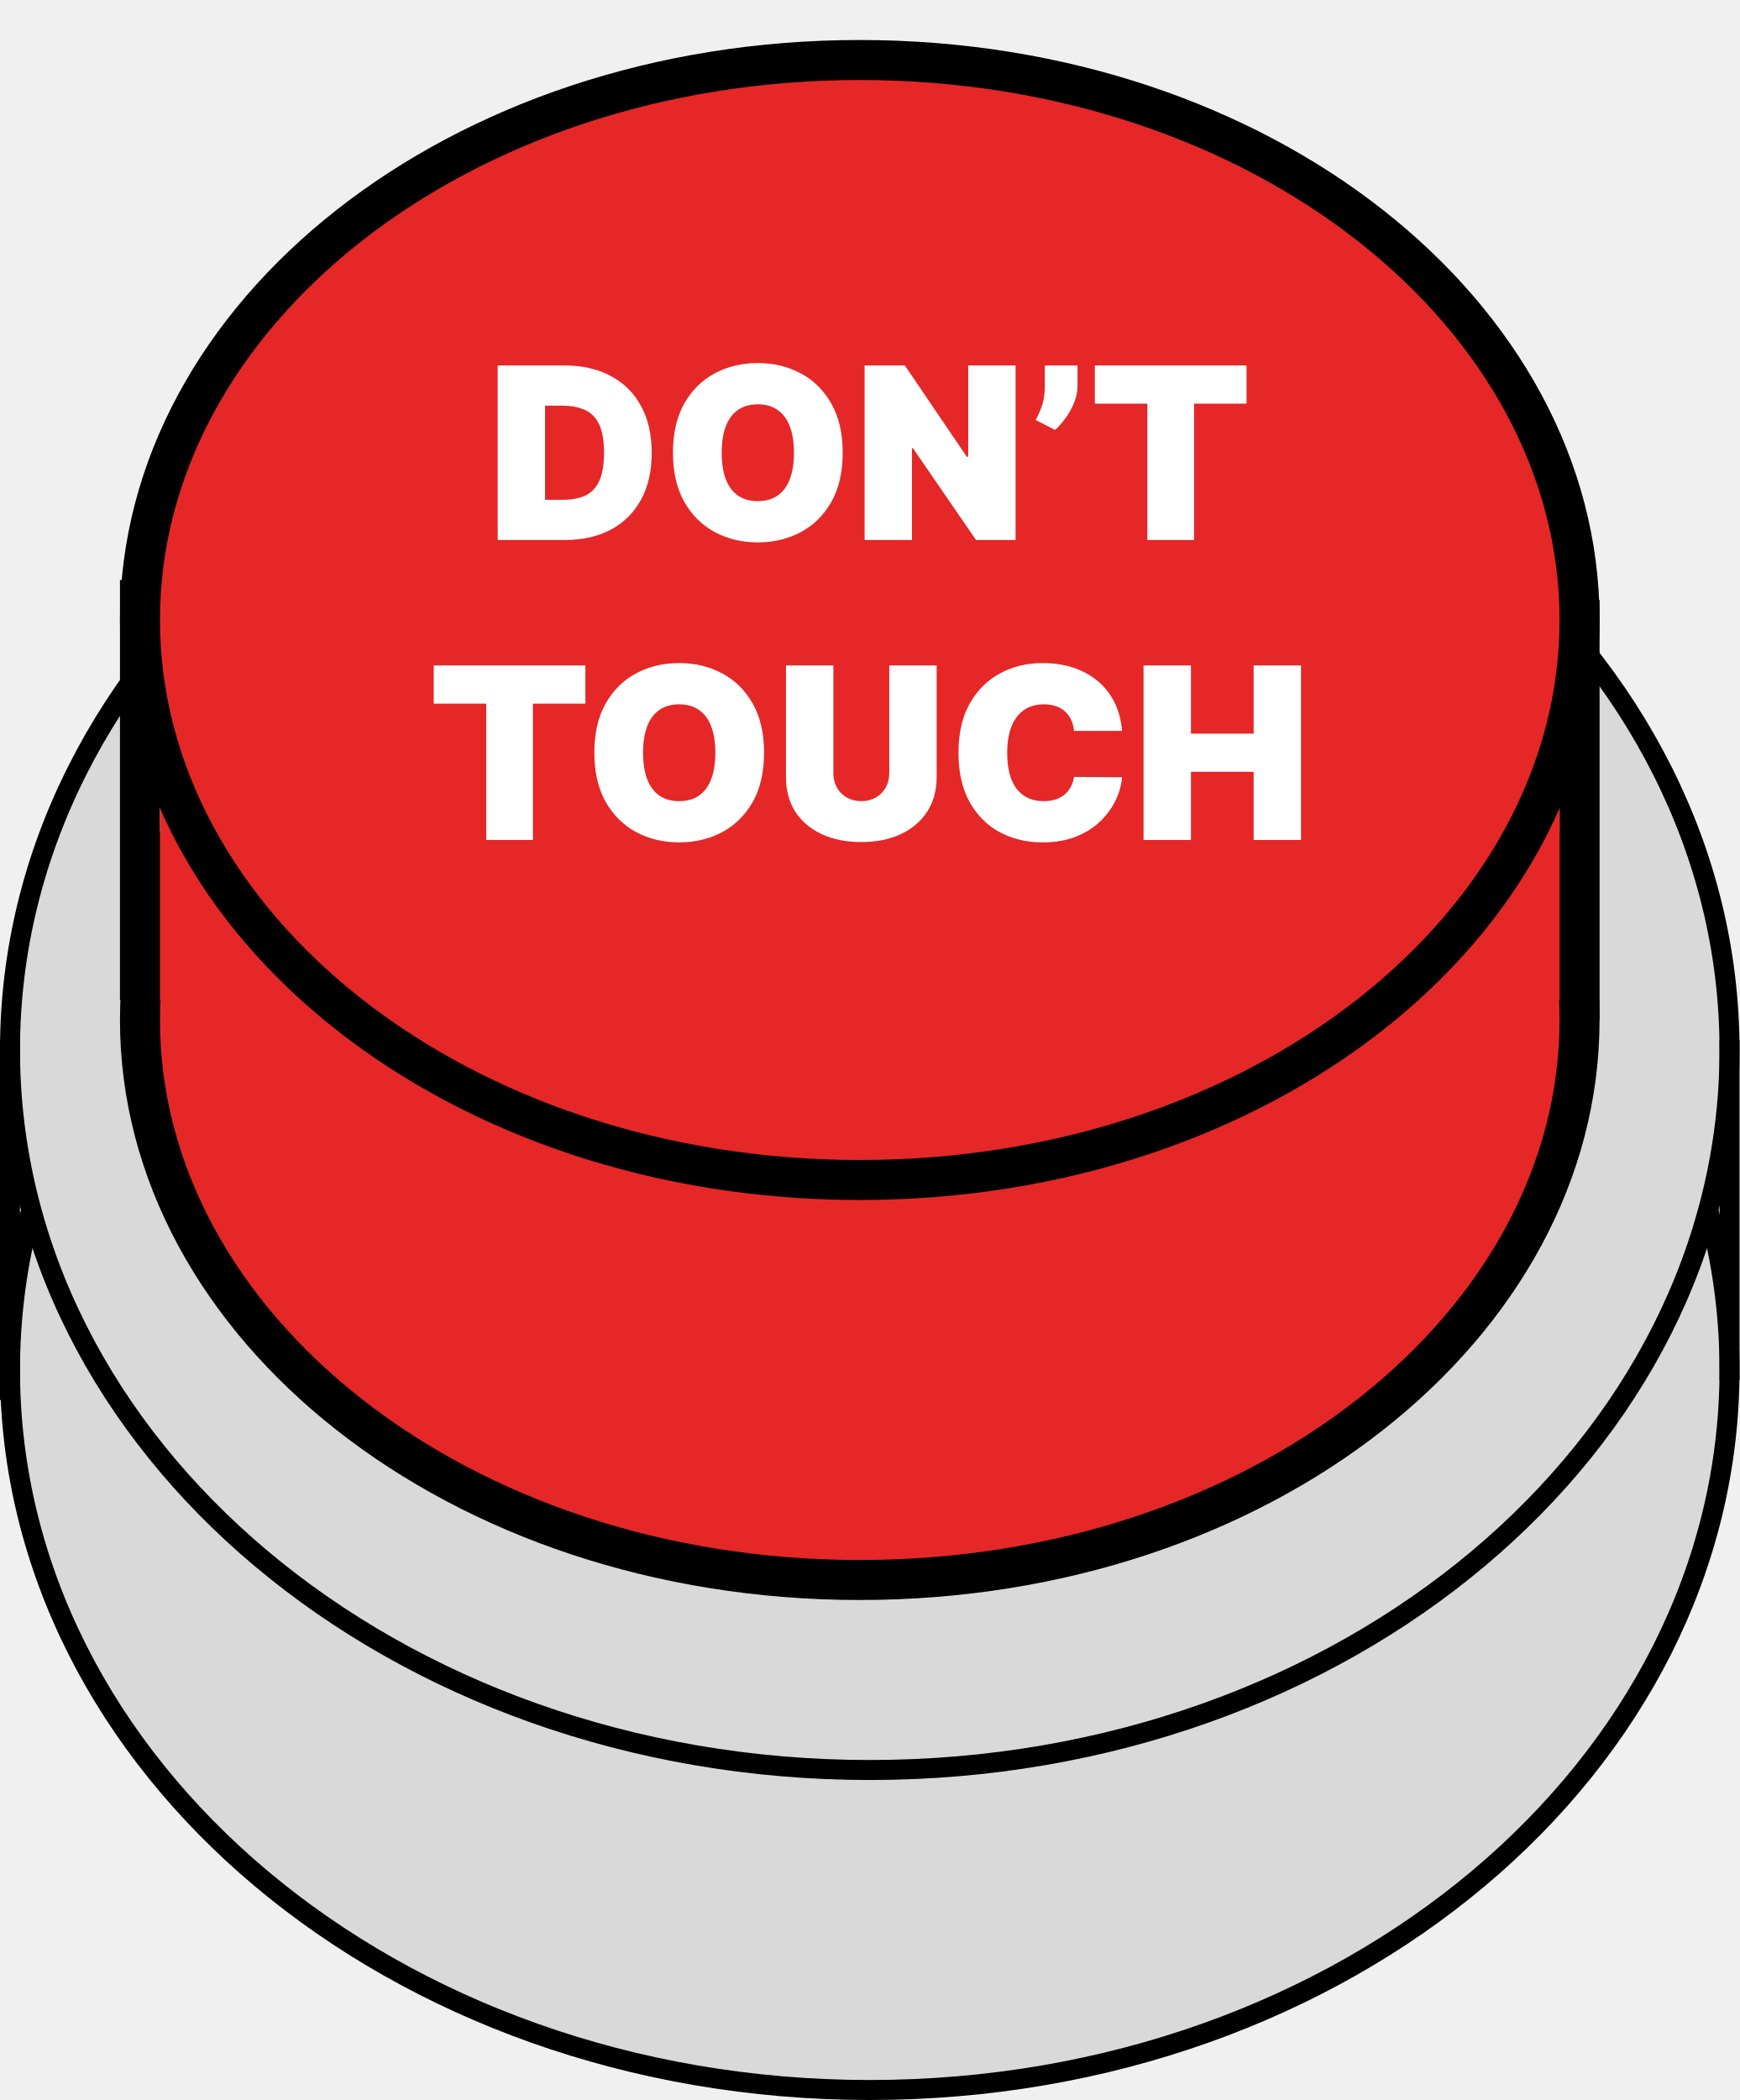
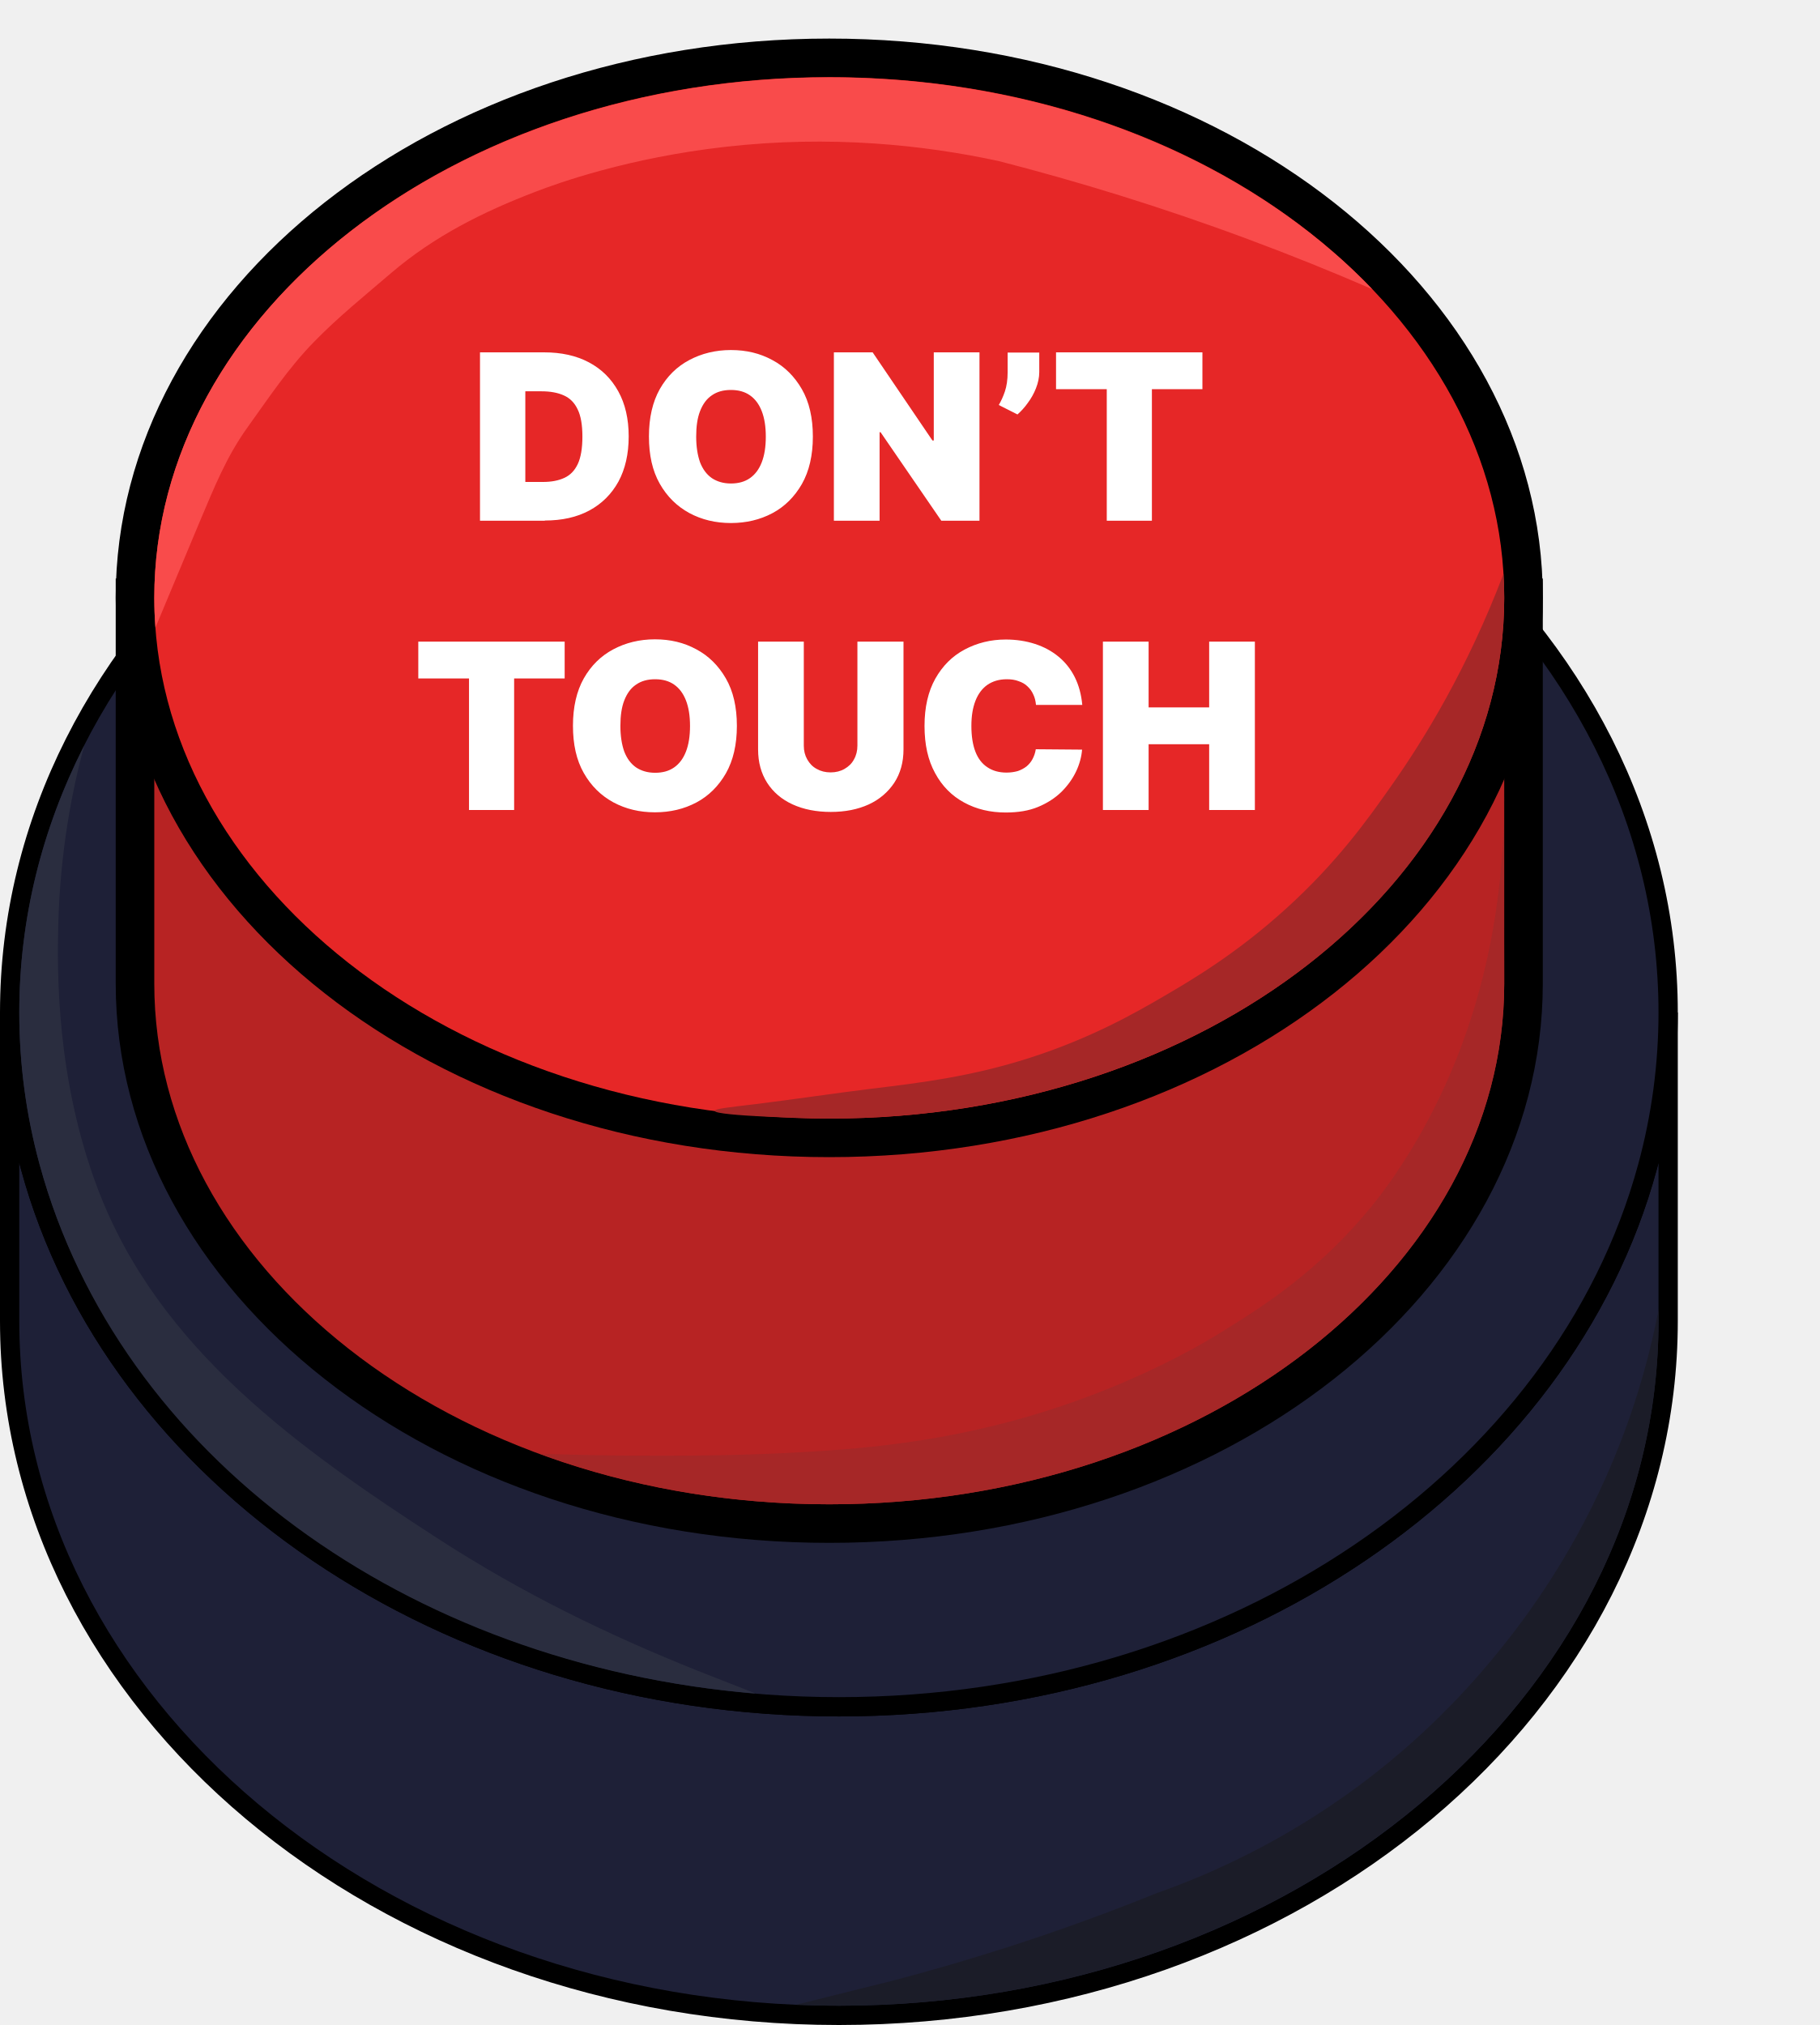
- <svg xmlns="http://www.w3.org/2000/svg" width="87" height="105" viewBox="0 0 87 105" fill="none">
-   <path d="M86.5 68.5C86.5 88.304 67.334 104.5 43.5 104.5C19.666 104.5 0.5 88.304 0.5 68.5C0.5 48.696 19.666 32.5 43.5 32.5C67.334 32.5 86.5 48.696 86.5 68.5Z" fill="#D9D9D9" stroke="black" />
-   <path d="M86.5 52.5C86.5 72.304 67.334 88.5 43.5 88.5C19.666 88.5 0.5 72.304 0.5 52.5C0.5 32.696 19.666 16.5 43.5 16.5C67.334 16.5 86.5 32.696 86.5 52.5Z" fill="#D9D9D9" stroke="black" />
-   <line x1="0.5" y1="52" x2="0.5" y2="70" stroke="black" />
-   <line x1="86.5" y1="52" x2="86.5" y2="69" stroke="black" />
-   <path d="M79 51C79 66.251 63.123 79 43 79C22.877 79 7 66.251 7 51C7 35.749 22.877 23 43 23C63.123 23 79 35.749 79 51Z" fill="#E62727" stroke="black" stroke-width="2" />
-   <line x1="7" y1="50" x2="7" y2="29" stroke="black" stroke-width="2" />
-   <line x1="79" y1="51" x2="79" y2="30" stroke="black" stroke-width="2" />
-   <rect x="8" y="26" width="70" height="24" fill="#E62727" />
-   <path d="M79 31C79 46.251 63.123 59 43 59C22.877 59 7 46.251 7 31C7 15.749 22.877 3 43 3C63.123 3 79 15.749 79 31Z" fill="#E62727" stroke="black" stroke-width="2" />
-   <path d="M28.249 27H24.891V18.273H28.215C29.112 18.273 29.888 18.447 30.541 18.797C31.197 19.143 31.703 19.643 32.058 20.297C32.416 20.947 32.595 21.727 32.595 22.636C32.595 23.546 32.418 24.327 32.062 24.98C31.707 25.631 31.204 26.131 30.554 26.48C29.903 26.827 29.135 27 28.249 27ZM27.26 24.989H28.163C28.595 24.989 28.963 24.919 29.267 24.78C29.574 24.641 29.807 24.401 29.966 24.06C30.128 23.719 30.209 23.244 30.209 22.636C30.209 22.028 30.126 21.554 29.962 21.213C29.8 20.872 29.561 20.632 29.246 20.493C28.933 20.354 28.55 20.284 28.095 20.284H27.26V24.989ZM42.146 22.636C42.146 23.608 41.957 24.428 41.579 25.095C41.201 25.76 40.691 26.264 40.049 26.608C39.407 26.949 38.691 27.119 37.902 27.119C37.106 27.119 36.387 26.947 35.745 26.604C35.106 26.257 34.598 25.751 34.22 25.087C33.845 24.419 33.657 23.602 33.657 22.636C33.657 21.665 33.845 20.847 34.22 20.182C34.598 19.514 35.106 19.01 35.745 18.669C36.387 18.325 37.106 18.153 37.902 18.153C38.691 18.153 39.407 18.325 40.049 18.669C40.691 19.01 41.201 19.514 41.579 20.182C41.957 20.847 42.146 21.665 42.146 22.636ZM39.709 22.636C39.709 22.114 39.639 21.673 39.5 21.315C39.363 20.954 39.16 20.682 38.89 20.497C38.623 20.31 38.294 20.216 37.902 20.216C37.51 20.216 37.179 20.31 36.909 20.497C36.642 20.682 36.439 20.954 36.299 21.315C36.163 21.673 36.095 22.114 36.095 22.636C36.095 23.159 36.163 23.601 36.299 23.962C36.439 24.32 36.642 24.592 36.909 24.78C37.179 24.965 37.51 25.057 37.902 25.057C38.294 25.057 38.623 24.965 38.89 24.78C39.16 24.592 39.363 24.32 39.5 23.962C39.639 23.601 39.709 23.159 39.709 22.636ZM50.793 18.273V27H48.816L45.663 22.415H45.611V27H43.242V18.273H45.254L48.356 22.841H48.424V18.273H50.793ZM53.891 18.273V19.296C53.891 19.574 53.834 19.852 53.721 20.131C53.61 20.406 53.468 20.663 53.295 20.902C53.124 21.138 52.948 21.335 52.766 21.494L51.795 21C51.914 20.796 52.021 20.558 52.114 20.288C52.208 20.018 52.255 19.688 52.255 19.296V18.273H53.891ZM54.758 20.182V18.273H62.343V20.182H59.718V27H57.383V20.182H54.758ZM21.693 35.182V33.273H29.278V35.182H26.653V42H24.318V35.182H21.693ZM38.214 37.636C38.214 38.608 38.025 39.428 37.648 40.095C37.27 40.76 36.76 41.264 36.118 41.608C35.476 41.949 34.76 42.119 33.97 42.119C33.175 42.119 32.456 41.947 31.814 41.604C31.174 41.257 30.666 40.751 30.288 40.087C29.913 39.419 29.726 38.602 29.726 37.636C29.726 36.665 29.913 35.847 30.288 35.182C30.666 34.514 31.174 34.01 31.814 33.669C32.456 33.325 33.175 33.153 33.97 33.153C34.76 33.153 35.476 33.325 36.118 33.669C36.76 34.01 37.27 34.514 37.648 35.182C38.025 35.847 38.214 36.665 38.214 37.636ZM35.777 37.636C35.777 37.114 35.707 36.673 35.568 36.315C35.432 35.955 35.228 35.682 34.959 35.497C34.692 35.31 34.362 35.216 33.97 35.216C33.578 35.216 33.247 35.31 32.977 35.497C32.71 35.682 32.507 35.955 32.368 36.315C32.231 36.673 32.163 37.114 32.163 37.636C32.163 38.159 32.231 38.601 32.368 38.962C32.507 39.32 32.71 39.592 32.977 39.78C33.247 39.965 33.578 40.057 33.97 40.057C34.362 40.057 34.692 39.965 34.959 39.78C35.228 39.592 35.432 39.32 35.568 38.962C35.707 38.601 35.777 38.159 35.777 37.636ZM44.475 33.273H46.845V38.864C46.845 39.528 46.685 40.104 46.367 40.59C46.052 41.072 45.612 41.446 45.046 41.71C44.481 41.972 43.825 42.102 43.078 42.102C42.325 42.102 41.666 41.972 41.1 41.71C40.535 41.446 40.095 41.072 39.779 40.59C39.467 40.104 39.31 39.528 39.31 38.864V33.273H41.68V38.659C41.68 38.929 41.739 39.17 41.859 39.383C41.978 39.594 42.143 39.758 42.353 39.878C42.566 39.997 42.808 40.057 43.078 40.057C43.35 40.057 43.592 39.997 43.802 39.878C44.012 39.758 44.177 39.594 44.296 39.383C44.416 39.17 44.475 38.929 44.475 38.659V33.273ZM56.118 36.545H53.715C53.698 36.347 53.653 36.166 53.579 36.004C53.508 35.842 53.408 35.703 53.28 35.587C53.155 35.467 53.003 35.376 52.824 35.314C52.645 35.249 52.442 35.216 52.215 35.216C51.817 35.216 51.481 35.312 51.205 35.506C50.932 35.699 50.725 35.976 50.583 36.337C50.444 36.697 50.374 37.131 50.374 37.636C50.374 38.17 50.445 38.618 50.587 38.979C50.732 39.337 50.941 39.606 51.214 39.788C51.486 39.967 51.815 40.057 52.198 40.057C52.417 40.057 52.613 40.03 52.786 39.976C52.959 39.919 53.11 39.838 53.238 39.733C53.366 39.628 53.469 39.501 53.549 39.354C53.631 39.203 53.687 39.034 53.715 38.847L56.118 38.864C56.09 39.233 55.986 39.609 55.807 39.993C55.628 40.374 55.374 40.726 55.045 41.05C54.718 41.371 54.313 41.629 53.83 41.825C53.347 42.021 52.786 42.119 52.147 42.119C51.346 42.119 50.627 41.947 49.991 41.604C49.357 41.26 48.856 40.754 48.486 40.087C48.12 39.419 47.937 38.602 47.937 37.636C47.937 36.665 48.124 35.847 48.499 35.182C48.874 34.514 49.38 34.01 50.016 33.669C50.653 33.325 51.363 33.153 52.147 33.153C52.698 33.153 53.205 33.229 53.668 33.379C54.131 33.53 54.538 33.75 54.887 34.04C55.236 34.327 55.518 34.68 55.731 35.101C55.944 35.521 56.073 36.003 56.118 36.545ZM57.193 42V33.273H59.563V36.682H62.699V33.273H65.068V42H62.699V38.591H59.563V42H57.193Z" fill="white" />
+ <svg xmlns="http://www.w3.org/2000/svg" id="Button1" viewBox="0 0 94.34 105">
+   <defs>
+     <style>
+       .cls-1 {
+         fill: #b72323;
+       }
+ 
+       .cls-1, .cls-2 {
+         stroke-width: 2px;
+       }
+ 
+       .cls-1, .cls-2, .cls-3 {
+         stroke: #000;
+       }
+ 
+       .cls-4 {
+         fill: #a62727;
+       }
+ 
+       .cls-4, .cls-5, .cls-6, .cls-7, .cls-8 {
+         stroke-width: 0px;
+       }
+ 
+       .cls-2 {
+         fill: #e62727;
+       }
+ 
+       .cls-5 {
+         fill: #1b1c28;
+       }
+ 
+       .cls-3 {
+         fill: #1e2037;
+       }
+ 
+       .cls-6 {
+         fill: #f94b4b;
+       }
+ 
+       .cls-7 {
+         fill: #fff;
+       }
+ 
+       .cls-8 {
+         fill: #2a2d3f;
+       }
+     </style>
+   </defs>
+   <g id="Bot_blue">
+     <path class="cls-3" d="M86.5,52.5v16c0,19.8-19.17,36-43,36S.5,88.3.5,68.5v-16c0,2.75.37,5.43,1.07,8,4.34,15.99,21.41,28,41.93,28s37.59-12.01,41.93-28c.7-2.57,1.07-5.25,1.07-8Z" />
+     <path class="cls-5" d="M86,67.89v.61c0,19.58-19.07,35.5-42.5,35.5-.75,0-1.49-.02-2.22-.05,1.65-.41,3.29-.82,4.94-1.23,1.92-.5,3.91-1.08,5.98-1.74,2.78-.89,5.38-1.85,7.79-2.82,2.77-.98,6.53-2.65,10.45-5.55,3.29-2.44,5.68-5,7.34-7.07,1.99-2.45,4.39-6,6.21-10.66,1-2.55,1.62-4.93,2.02-6.99Z" />
+   </g>
+   <g id="Top_blue">
+     <path class="cls-3" d="M86.5,52.5c0,2.75-.37,5.43-1.07,8-4.34,15.99-21.41,28-41.93,28S5.91,76.49,1.57,60.5c-.7-2.57-1.07-5.25-1.07-8C.5,32.7,19.67,16.5,43.5,16.5s43,16.2,43,36Z" />
+     <path class="cls-8" d="M39.16,87.81c-18.08-1.5-33.01-12.36-37.11-27.44-.7-2.57-1.05-5.21-1.05-7.87,0-4.9,1.2-9.57,3.36-13.82-.61,2.27-1.25,5.47-1.34,9.34-.05,2.18-.14,7.85,2.05,13.62,3.15,8.32,10.48,13.5,17.67,18.16,4.33,2.8,8.72,4.95,13.51,6.86,1.44.57,2.95,1.15,2.91,1.15Z" />
+   </g>
+   <g id="Bot_red">
+     <path class="cls-1" d="M79,31v20c0,15.25-15.88,28-36,28S7,66.25,7,51v-20h13.76c6.09-3.75,13.79-6,22.24-6s16.15,2.25,22.24,6h13.76Z" />
+     <path class="cls-4" d="M77.98,40.67c0,3.44.01,6.89.02,10.33,0,14.89-15.7,27-35,27-5.37,0-10.46-.94-15.01-2.62,1.59.05,3.82.11,6.49.1,1.33,0,3.98-.02,6.31-.14,3.37-.18,8.3-.45,14.12-2.39,4.62-1.54,7.75-3.45,8.56-3.96,2.06-1.28,4.91-3.09,7.63-6.41.4-.49,2.04-2.53,3.57-5.73,2.87-6,3.39-11.98,3.32-16.17Z" />
+   </g>
+   <g id="Top_red">
+     <g id="Top_red-2" data-name="Top_red">
+       <path class="cls-2" d="M79,31c0,15.25-15.88,28-36,28S7,46.25,7,31,22.88,3,43,3s36,12.75,36,28Z" />
+       <path class="cls-4" d="M78,31c0,14.89-15.7,27-35,27-.84,0-5.94-.13-5.94-.4,0-.11.79-.19,2.04-.34,2.04-.25,4.07-.56,6.11-.81,2.56-.31,5.17-.63,8.19-1.6,3.17-1.02,5.44-2.31,6.96-3.2,1.37-.8,3.72-2.17,6.31-4.52,2.65-2.4,4.22-4.6,5.45-6.35,1.74-2.46,3.98-6.13,5.84-11.02.03.42.04.83.04,1.25Z" />
+     </g>
+     <path class="cls-6" d="M71.17,15c-2.05-.89-4.2-1.76-6.46-2.6-4.54-1.69-8.88-3.01-12.93-4.05-3.89-.84-8.72-1.35-14.14-.74-5.07.57-8.72,1.89-9.84,2.32-2.75,1.05-5.27,2.31-7.51,4.22-1.34,1.15-2.77,2.3-4.02,3.59-1.32,1.35-2.35,2.91-3.45,4.44-1.08,1.51-1.71,3.09-2.43,4.79-.78,1.86-1.55,3.71-2.33,5.57-.04-.51-.06-1.02-.06-1.53,0-14.89,15.7-27,35-27,11.54,0,21.79,4.33,28.17,11Z" />
+     <path id="Text" class="cls-7" d="M28.25,27h-3.36v-8.73h3.32c.9,0,1.67.17,2.33.52.66.35,1.16.85,1.52,1.5.36.65.54,1.43.54,2.34s-.18,1.69-.53,2.34c-.36.65-.86,1.15-1.51,1.5-.65.35-1.42.52-2.31.52ZM27.26,24.99h.9c.43,0,.8-.07,1.1-.21.31-.14.54-.38.7-.72.16-.34.24-.82.24-1.42s-.08-1.08-.25-1.42c-.16-.34-.4-.58-.72-.72-.31-.14-.7-.21-1.15-.21h-.84v4.7ZM42.15,22.64c0,.97-.19,1.79-.57,2.46-.38.66-.89,1.17-1.53,1.51-.64.34-1.36.51-2.15.51s-1.51-.17-2.16-.52c-.64-.35-1.15-.85-1.53-1.52-.38-.67-.56-1.48-.56-2.45s.19-1.79.56-2.45c.38-.67.89-1.17,1.53-1.51.64-.34,1.36-.52,2.16-.52s1.51.17,2.15.52c.64.34,1.15.85,1.53,1.51.38.66.57,1.48.57,2.45ZM39.71,22.64c0-.52-.07-.96-.21-1.32-.14-.36-.34-.63-.61-.82-.27-.19-.6-.28-.99-.28s-.72.09-.99.28c-.27.18-.47.46-.61.82-.14.36-.2.8-.2,1.32s.07.96.2,1.33c.14.36.34.63.61.82.27.18.6.28.99.28s.72-.09.99-.28c.27-.19.47-.46.61-.82.14-.36.21-.8.21-1.33ZM50.79,18.27v8.73h-1.98l-3.15-4.59h-.05v4.59h-2.37v-8.73h2.01l3.1,4.57h.07v-4.57h2.37ZM53.89,18.27v1.02c0,.28-.06.56-.17.84-.11.28-.25.53-.43.77-.17.24-.35.43-.53.59l-.97-.49c.12-.2.23-.44.32-.71.09-.27.14-.6.14-.99v-1.02h1.64ZM54.76,20.18v-1.91h7.59v1.91h-2.62v6.82h-2.34v-6.82h-2.62ZM21.69,35.18v-1.91h7.59v1.91h-2.62v6.82h-2.34v-6.82h-2.62ZM38.21,37.64c0,.97-.19,1.79-.57,2.46-.38.66-.89,1.17-1.53,1.51-.64.34-1.36.51-2.15.51s-1.51-.17-2.16-.52c-.64-.35-1.15-.85-1.53-1.52-.38-.67-.56-1.48-.56-2.45s.19-1.79.56-2.45c.38-.67.89-1.17,1.53-1.51.64-.34,1.36-.52,2.16-.52s1.51.17,2.15.52c.64.34,1.15.85,1.53,1.51.38.66.57,1.48.57,2.45ZM35.78,37.64c0-.52-.07-.96-.21-1.32-.14-.36-.34-.63-.61-.82-.27-.19-.6-.28-.99-.28s-.72.09-.99.28c-.27.18-.47.46-.61.82-.14.36-.2.8-.2,1.32s.07.96.2,1.33c.14.36.34.63.61.82.27.18.6.28.99.28s.72-.09.99-.28c.27-.19.47-.46.61-.82.14-.36.21-.8.21-1.33ZM44.48,33.27h2.37v5.59c0,.66-.16,1.24-.48,1.73-.32.48-.76.86-1.32,1.12-.57.26-1.22.39-1.97.39s-1.41-.13-1.98-.39c-.57-.26-1.01-.64-1.32-1.12-.31-.49-.47-1.06-.47-1.73v-5.59h2.37v5.39c0,.27.06.51.18.72.12.21.28.38.49.49.21.12.45.18.72.18s.51-.06.72-.18c.21-.12.38-.28.49-.49.12-.21.18-.45.18-.72v-5.39ZM56.12,36.55h-2.4c-.02-.2-.06-.38-.14-.54-.07-.16-.17-.3-.3-.42-.12-.12-.28-.21-.46-.27-.18-.07-.38-.1-.61-.1-.4,0-.73.1-1.01.29-.27.19-.48.47-.62.83-.14.36-.21.79-.21,1.3,0,.53.07.98.21,1.34.14.36.35.63.63.81.27.18.6.27.98.27.22,0,.41-.03.59-.08.17-.06.32-.14.45-.24.13-.11.23-.23.31-.38.08-.15.14-.32.17-.51l2.4.02c-.03.37-.13.75-.31,1.13-.18.38-.43.73-.76,1.06-.33.32-.73.58-1.21.78-.48.2-1.04.29-1.68.29-.8,0-1.52-.17-2.16-.52-.63-.34-1.14-.85-1.5-1.52-.37-.67-.55-1.48-.55-2.45s.19-1.79.56-2.45c.38-.67.88-1.17,1.52-1.51.64-.34,1.35-.52,2.13-.52.55,0,1.06.08,1.52.23.46.15.87.37,1.22.66.35.29.63.64.84,1.06.21.42.34.9.39,1.44ZM57.19,42v-8.73h2.37v3.41h3.14v-3.41h2.37v8.73h-2.37v-3.41h-3.14v3.41h-2.37Z" />
+   </g>
</svg>
